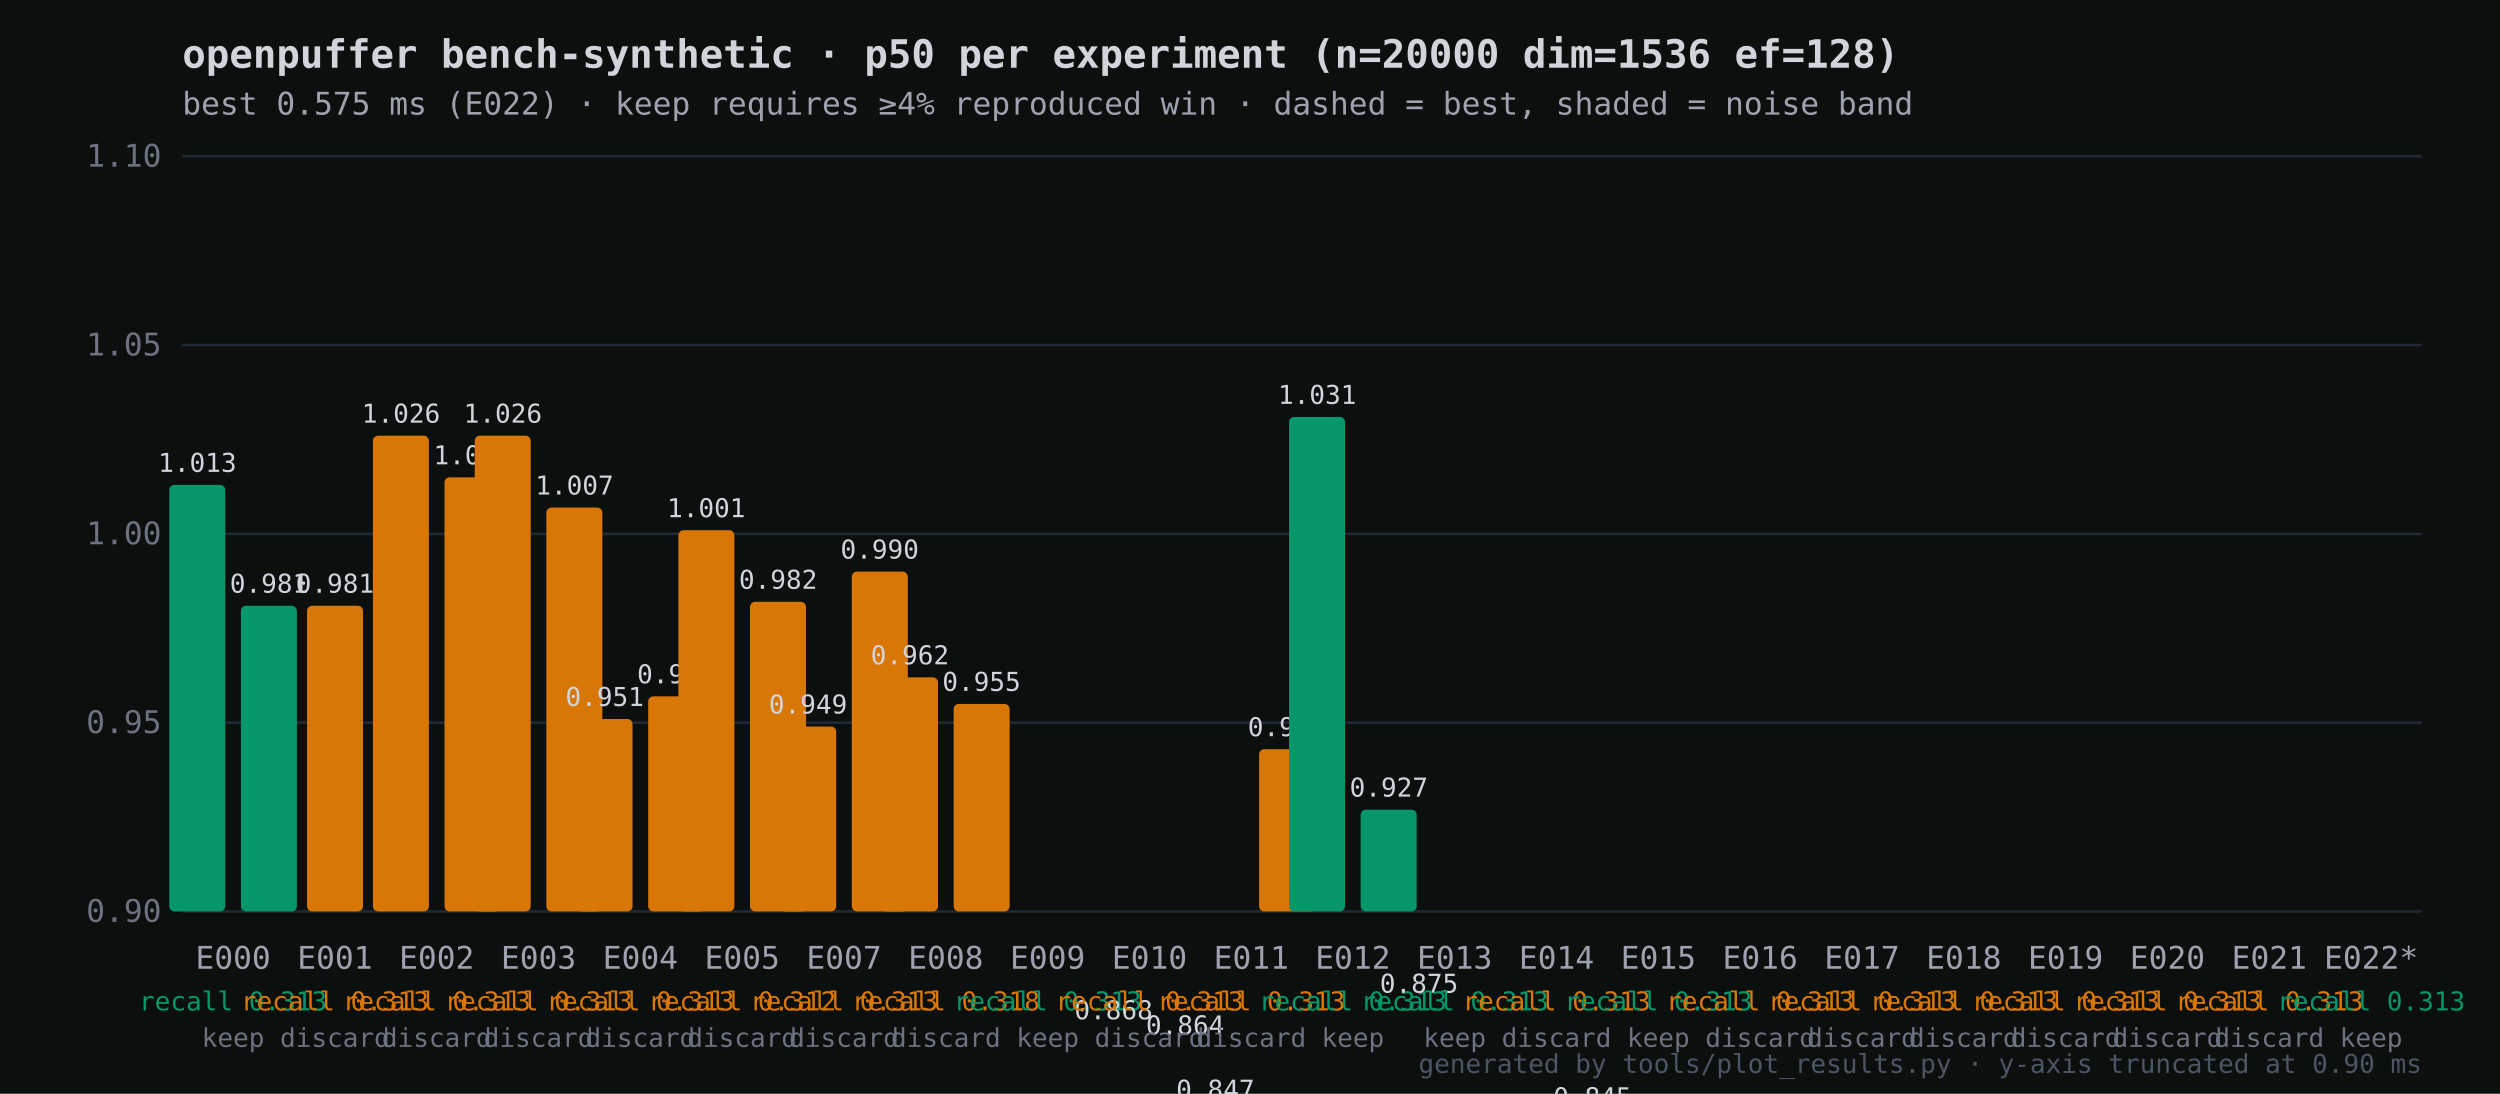
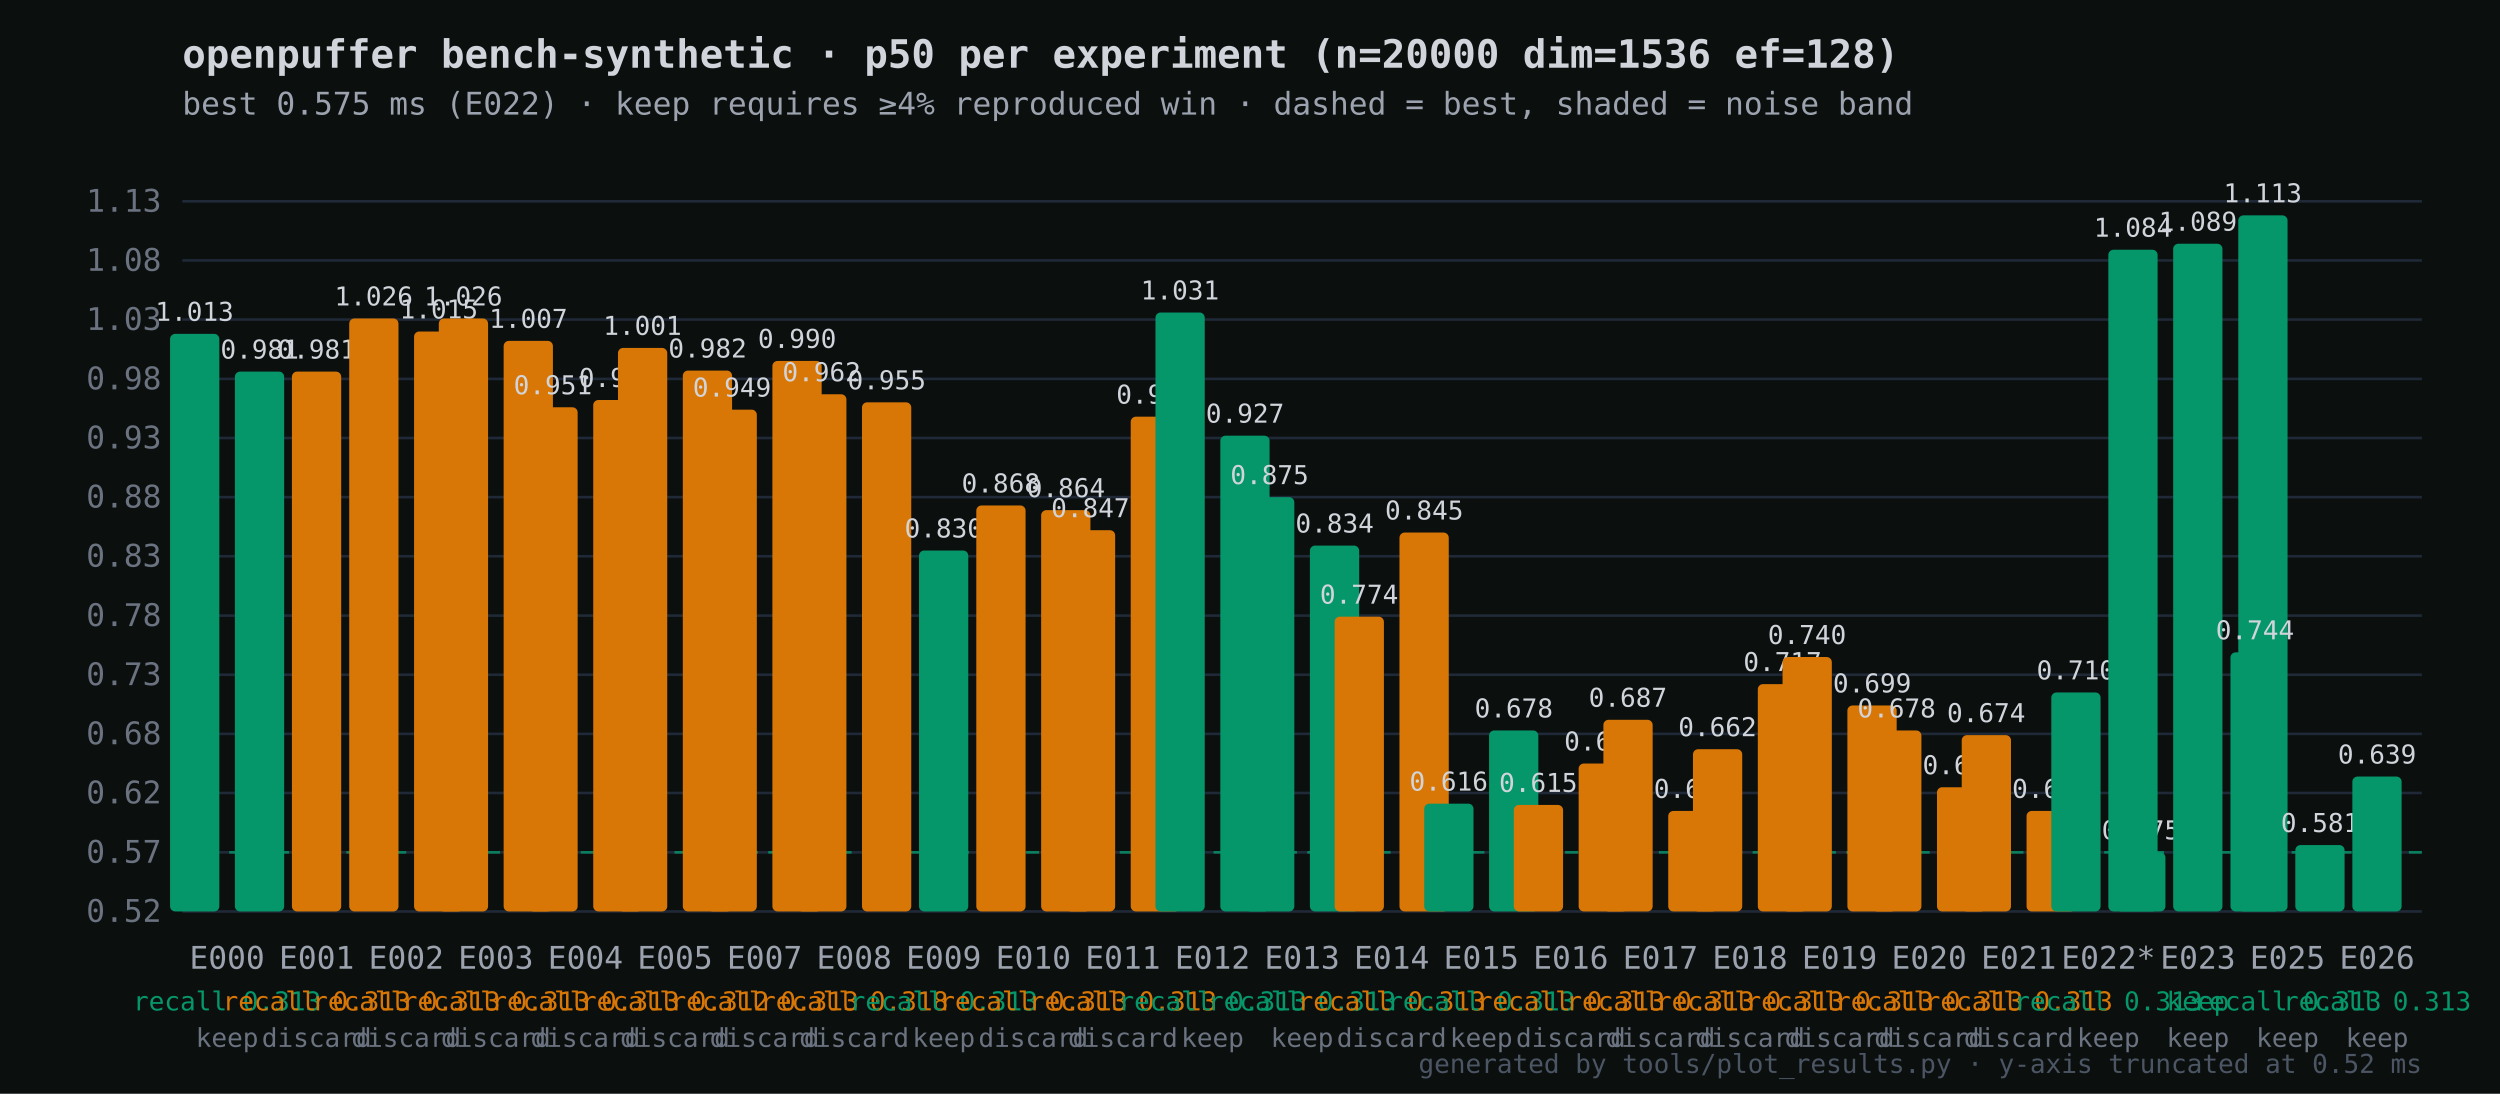
<svg xmlns="http://www.w3.org/2000/svg" width="960" height="420" viewBox="0 0 960 420" font-family="monospace" font-size="12">
  <rect width="960" height="420" fill="#0b0f0e" />
  <text x="70" y="26" fill="#d1d5db" font-size="15" font-weight="bold">openpuffer bench-synthetic · p50 per experiment (n=20000 dim=1536 ef=128)</text>
  <text x="70" y="44" fill="#9ca3af">best 0.575 ms (E022) · keep requires ≥4% reproduced win · dashed = best, shaded = noise band</text>
  <line x1="70" x2="930" y1="350.0" y2="350.0" stroke="#1f2937" stroke-width="1" />
-   <text x="62" y="354.0" fill="#6b7280" text-anchor="end">0.90</text>
-   <line x1="70" x2="930" y1="277.5" y2="277.5" stroke="#1f2937" stroke-width="1" />
-   <text x="62" y="281.5" fill="#6b7280" text-anchor="end">0.95</text>
-   <line x1="70" x2="930" y1="205.0" y2="205.0" stroke="#1f2937" stroke-width="1" />
-   <text x="62" y="209.0" fill="#6b7280" text-anchor="end">1.00</text>
-   <line x1="70" x2="930" y1="132.5" y2="132.5" stroke="#1f2937" stroke-width="1" />
-   <text x="62" y="136.5" fill="#6b7280" text-anchor="end">1.05</text>
-   <line x1="70" x2="930" y1="60.0" y2="60.0" stroke="#1f2937" stroke-width="1" />
-   <text x="62" y="64.0" fill="#6b7280" text-anchor="end">1.10</text>
-   <rect x="70" y="854.6" width="860" height="-33.3" fill="#059669" opacity="0.08" />
-   <line x1="70" x2="930" y1="821.2" y2="821.2" stroke="#059669" stroke-dasharray="5 4" opacity="0.8" />
-   <rect x="65.0" y="186.2" width="21.5" height="163.8" fill="#059669" rx="2" />
-   <text x="75.8" y="181.2" fill="#d1d5db" font-size="10" text-anchor="middle">1.013</text>
-   <rect x="92.5" y="232.6" width="21.5" height="117.4" fill="#059669" rx="2" />
-   <text x="103.3" y="227.6" fill="#d1d5db" font-size="10" text-anchor="middle">0.981</text>
-   <text x="89.5" y="372" fill="#9ca3af" text-anchor="middle">E000</text>
-   <text x="89.5" y="388" fill="#059669" font-size="10" text-anchor="middle">recall 0.313</text>
-   <text x="89.5" y="402" fill="#6b7280" font-size="10" text-anchor="middle">keep</text>
-   <rect x="117.9" y="232.6" width="21.5" height="117.4" fill="#d97706" rx="2" />
-   <text x="128.6" y="227.6" fill="#d1d5db" font-size="10" text-anchor="middle">0.981</text>
-   <text x="128.6" y="372" fill="#9ca3af" text-anchor="middle">E001</text>
-   <text x="128.6" y="388" fill="#d97706" font-size="10" text-anchor="middle">recall 0.313</text>
-   <text x="128.6" y="402" fill="#6b7280" font-size="10" text-anchor="middle">discard</text>
-   <rect x="143.2" y="167.3" width="21.5" height="182.7" fill="#d97706" rx="2" />
-   <text x="154.0" y="162.3" fill="#d1d5db" font-size="10" text-anchor="middle">1.026</text>
-   <rect x="170.7" y="183.3" width="21.5" height="166.7" fill="#d97706" rx="2" />
-   <text x="181.5" y="178.3" fill="#d1d5db" font-size="10" text-anchor="middle">1.015</text>
-   <text x="167.7" y="372" fill="#9ca3af" text-anchor="middle">E002</text>
-   <text x="167.7" y="388" fill="#d97706" font-size="10" text-anchor="middle">recall 0.313</text>
-   <text x="167.7" y="402" fill="#6b7280" font-size="10" text-anchor="middle">discard</text>
-   <rect x="182.3" y="167.3" width="21.5" height="182.7" fill="#d97706" rx="2" />
-   <text x="193.1" y="162.3" fill="#d1d5db" font-size="10" text-anchor="middle">1.026</text>
-   <rect x="209.8" y="194.9" width="21.5" height="155.1" fill="#d97706" rx="2" />
-   <text x="220.6" y="189.9" fill="#d1d5db" font-size="10" text-anchor="middle">1.007</text>
-   <text x="206.8" y="372" fill="#9ca3af" text-anchor="middle">E003</text>
-   <text x="206.8" y="388" fill="#d97706" font-size="10" text-anchor="middle">recall 0.313</text>
-   <text x="206.8" y="402" fill="#6b7280" font-size="10" text-anchor="middle">discard</text>
-   <rect x="221.4" y="276.1" width="21.5" height="73.9" fill="#d97706" rx="2" />
-   <text x="232.2" y="271.1" fill="#d1d5db" font-size="10" text-anchor="middle">0.951</text>
-   <rect x="248.9" y="267.4" width="21.5" height="82.6" fill="#d97706" rx="2" />
-   <text x="259.7" y="262.4" fill="#d1d5db" font-size="10" text-anchor="middle">0.957</text>
-   <text x="245.9" y="372" fill="#9ca3af" text-anchor="middle">E004</text>
-   <text x="245.9" y="388" fill="#d97706" font-size="10" text-anchor="middle">recall 0.313</text>
-   <text x="245.9" y="402" fill="#6b7280" font-size="10" text-anchor="middle">discard</text>
-   <rect x="260.5" y="203.6" width="21.5" height="146.4" fill="#d97706" rx="2" />
-   <text x="271.2" y="198.6" fill="#d1d5db" font-size="10" text-anchor="middle">1.001</text>
-   <rect x="288.0" y="231.1" width="21.5" height="118.9" fill="#d97706" rx="2" />
-   <text x="298.8" y="226.1" fill="#d1d5db" font-size="10" text-anchor="middle">0.982</text>
-   <text x="285.0" y="372" fill="#9ca3af" text-anchor="middle">E005</text>
-   <text x="285.0" y="388" fill="#d97706" font-size="10" text-anchor="middle">recall 0.312</text>
-   <text x="285.0" y="402" fill="#6b7280" font-size="10" text-anchor="middle">discard</text>
-   <rect x="299.6" y="279.0" width="21.5" height="71.0" fill="#d97706" rx="2" />
-   <text x="310.3" y="274.0" fill="#d1d5db" font-size="10" text-anchor="middle">0.949</text>
-   <rect x="327.1" y="219.5" width="21.5" height="130.5" fill="#d97706" rx="2" />
-   <text x="337.8" y="214.5" fill="#d1d5db" font-size="10" text-anchor="middle">0.990</text>
-   <text x="324.1" y="372" fill="#9ca3af" text-anchor="middle">E007</text>
-   <text x="324.1" y="388" fill="#d97706" font-size="10" text-anchor="middle">recall 0.313</text>
-   <text x="324.1" y="402" fill="#6b7280" font-size="10" text-anchor="middle">discard</text>
-   <rect x="338.7" y="260.1" width="21.5" height="89.9" fill="#d97706" rx="2" />
-   <text x="349.4" y="255.1" fill="#d1d5db" font-size="10" text-anchor="middle">0.962</text>
-   <rect x="366.2" y="270.3" width="21.5" height="79.7" fill="#d97706" rx="2" />
-   <text x="376.9" y="265.3" fill="#d1d5db" font-size="10" text-anchor="middle">0.955</text>
-   <text x="363.2" y="372" fill="#9ca3af" text-anchor="middle">E008</text>
-   <text x="363.2" y="388" fill="#d97706" font-size="10" text-anchor="middle">recall 0.318</text>
-   <text x="363.2" y="402" fill="#6b7280" font-size="10" text-anchor="middle">discard</text>
-   <rect x="391.5" y="451.5" width="21.5" height="-101.5" fill="#059669" rx="2" />
-   <text x="402.3" y="446.5" fill="#d1d5db" font-size="10" text-anchor="middle">0.830</text>
-   <text x="402.3" y="372" fill="#9ca3af" text-anchor="middle">E009</text>
-   <text x="402.3" y="388" fill="#059669" font-size="10" text-anchor="middle">recall 0.313</text>
-   <text x="402.3" y="402" fill="#6b7280" font-size="10" text-anchor="middle">keep</text>
-   <rect x="416.9" y="396.4" width="21.5" height="-46.4" fill="#d97706" rx="2" />
-   <text x="427.6" y="391.4" fill="#d1d5db" font-size="10" text-anchor="middle">0.868</text>
-   <rect x="444.4" y="402.2" width="21.5" height="-52.2" fill="#d97706" rx="2" />
-   <text x="455.1" y="397.2" fill="#d1d5db" font-size="10" text-anchor="middle">0.864</text>
-   <text x="441.4" y="372" fill="#9ca3af" text-anchor="middle">E010</text>
-   <text x="441.4" y="388" fill="#d97706" font-size="10" text-anchor="middle">recall 0.313</text>
-   <text x="441.4" y="402" fill="#6b7280" font-size="10" text-anchor="middle">discard</text>
-   <rect x="456.0" y="426.9" width="21.5" height="-76.9" fill="#d97706" rx="2" />
-   <text x="466.7" y="421.9" fill="#d1d5db" font-size="10" text-anchor="middle">0.847</text>
-   <rect x="483.5" y="287.7" width="21.5" height="62.3" fill="#d97706" rx="2" />
-   <text x="494.2" y="282.7" fill="#d1d5db" font-size="10" text-anchor="middle">0.943</text>
-   <text x="480.5" y="372" fill="#9ca3af" text-anchor="middle">E011</text>
-   <text x="480.5" y="388" fill="#d97706" font-size="10" text-anchor="middle">recall 0.313</text>
-   <text x="480.5" y="402" fill="#6b7280" font-size="10" text-anchor="middle">discard</text>
-   <rect x="495.0" y="160.1" width="21.5" height="189.9" fill="#059669" rx="2" />
-   <text x="505.8" y="155.1" fill="#d1d5db" font-size="10" text-anchor="middle">1.031</text>
-   <rect x="522.5" y="310.9" width="21.5" height="39.1" fill="#059669" rx="2" />
-   <text x="533.3" y="305.9" fill="#d1d5db" font-size="10" text-anchor="middle">0.927</text>
-   <text x="519.5" y="372" fill="#9ca3af" text-anchor="middle">E012</text>
-   <text x="519.5" y="388" fill="#059669" font-size="10" text-anchor="middle">recall 0.313</text>
-   <text x="519.5" y="402" fill="#6b7280" font-size="10" text-anchor="middle">keep</text>
-   <rect x="534.1" y="386.2" width="21.5" height="-36.2" fill="#059669" rx="2" />
-   <text x="544.9" y="381.2" fill="#d1d5db" font-size="10" text-anchor="middle">0.875</text>
-   <rect x="561.6" y="445.7" width="21.5" height="-95.7" fill="#059669" rx="2" />
-   <text x="572.4" y="440.7" fill="#d1d5db" font-size="10" text-anchor="middle">0.834</text>
-   <text x="558.6" y="372" fill="#9ca3af" text-anchor="middle">E013</text>
-   <text x="558.6" y="388" fill="#059669" font-size="10" text-anchor="middle">recall 0.313</text>
-   <text x="558.6" y="402" fill="#6b7280" font-size="10" text-anchor="middle">keep</text>
-   <rect x="573.2" y="532.7" width="21.5" height="-182.7" fill="#d97706" rx="2" />
-   <text x="584.0" y="527.7" fill="#d1d5db" font-size="10" text-anchor="middle">0.774</text>
-   <rect x="600.7" y="429.8" width="21.5" height="-79.8" fill="#d97706" rx="2" />
-   <text x="611.5" y="424.8" fill="#d1d5db" font-size="10" text-anchor="middle">0.845</text>
-   <text x="597.7" y="372" fill="#9ca3af" text-anchor="middle">E014</text>
-   <text x="597.7" y="388" fill="#d97706" font-size="10" text-anchor="middle">recall 0.313</text>
-   <text x="597.7" y="402" fill="#6b7280" font-size="10" text-anchor="middle">discard</text>
-   <rect x="612.3" y="761.8" width="21.5" height="-411.8" fill="#059669" rx="2" />
-   <text x="623.1" y="756.8" fill="#d1d5db" font-size="10" text-anchor="middle">0.616</text>
-   <rect x="639.8" y="671.9" width="21.5" height="-321.9" fill="#059669" rx="2" />
-   <text x="650.6" y="666.9" fill="#d1d5db" font-size="10" text-anchor="middle">0.678</text>
-   <text x="636.8" y="372" fill="#9ca3af" text-anchor="middle">E015</text>
-   <text x="636.8" y="388" fill="#059669" font-size="10" text-anchor="middle">recall 0.313</text>
-   <text x="636.8" y="402" fill="#6b7280" font-size="10" text-anchor="middle">keep</text>
-   <rect x="651.4" y="763.2" width="21.5" height="-413.2" fill="#d97706" rx="2" />
-   <text x="662.2" y="758.2" fill="#d1d5db" font-size="10" text-anchor="middle">0.615</text>
-   <rect x="678.9" y="712.5" width="21.5" height="-362.5" fill="#d97706" rx="2" />
-   <text x="689.7" y="707.5" fill="#d1d5db" font-size="10" text-anchor="middle">0.650</text>
-   <text x="675.9" y="372" fill="#9ca3af" text-anchor="middle">E016</text>
-   <text x="675.9" y="388" fill="#d97706" font-size="10" text-anchor="middle">recall 0.313</text>
-   <text x="675.9" y="402" fill="#6b7280" font-size="10" text-anchor="middle">discard</text>
-   <rect x="690.5" y="658.8" width="21.5" height="-308.8" fill="#d97706" rx="2" />
-   <text x="701.2" y="653.8" fill="#d1d5db" font-size="10" text-anchor="middle">0.687</text>
-   <rect x="718.0" y="770.5" width="21.5" height="-420.5" fill="#d97706" rx="2" />
-   <text x="728.8" y="765.5" fill="#d1d5db" font-size="10" text-anchor="middle">0.610</text>
-   <text x="715.0" y="372" fill="#9ca3af" text-anchor="middle">E017</text>
-   <text x="715.0" y="388" fill="#d97706" font-size="10" text-anchor="middle">recall 0.313</text>
-   <text x="715.0" y="402" fill="#6b7280" font-size="10" text-anchor="middle">discard</text>
-   <rect x="729.6" y="695.1" width="21.5" height="-345.1" fill="#d97706" rx="2" />
-   <text x="740.3" y="690.1" fill="#d1d5db" font-size="10" text-anchor="middle">0.662</text>
-   <rect x="757.1" y="615.4" width="21.5" height="-265.4" fill="#d97706" rx="2" />
-   <text x="767.8" y="610.4" fill="#d1d5db" font-size="10" text-anchor="middle">0.717</text>
-   <text x="754.1" y="372" fill="#9ca3af" text-anchor="middle">E018</text>
-   <text x="754.1" y="388" fill="#d97706" font-size="10" text-anchor="middle">recall 0.313</text>
-   <text x="754.1" y="402" fill="#6b7280" font-size="10" text-anchor="middle">discard</text>
-   <rect x="768.7" y="582.0" width="21.5" height="-232.0" fill="#d97706" rx="2" />
-   <text x="779.4" y="577.0" fill="#d1d5db" font-size="10" text-anchor="middle">0.740</text>
-   <rect x="796.2" y="641.4" width="21.5" height="-291.4" fill="#d97706" rx="2" />
-   <text x="806.9" y="636.4" fill="#d1d5db" font-size="10" text-anchor="middle">0.699</text>
-   <text x="793.2" y="372" fill="#9ca3af" text-anchor="middle">E019</text>
-   <text x="793.2" y="388" fill="#d97706" font-size="10" text-anchor="middle">recall 0.313</text>
-   <text x="793.2" y="402" fill="#6b7280" font-size="10" text-anchor="middle">discard</text>
-   <rect x="807.8" y="671.9" width="21.5" height="-321.9" fill="#d97706" rx="2" />
-   <text x="818.5" y="666.9" fill="#d1d5db" font-size="10" text-anchor="middle">0.678</text>
-   <rect x="835.3" y="741.5" width="21.5" height="-391.5" fill="#d97706" rx="2" />
-   <text x="846.0" y="736.5" fill="#d1d5db" font-size="10" text-anchor="middle">0.630</text>
-   <text x="832.3" y="372" fill="#9ca3af" text-anchor="middle">E020</text>
-   <text x="832.3" y="388" fill="#d97706" font-size="10" text-anchor="middle">recall 0.313</text>
-   <text x="832.3" y="402" fill="#6b7280" font-size="10" text-anchor="middle">discard</text>
-   <rect x="846.9" y="677.7" width="21.5" height="-327.7" fill="#d97706" rx="2" />
-   <text x="857.6" y="672.7" fill="#d1d5db" font-size="10" text-anchor="middle">0.674</text>
-   <rect x="874.4" y="770.5" width="21.5" height="-420.5" fill="#d97706" rx="2" />
-   <text x="885.1" y="765.5" fill="#d1d5db" font-size="10" text-anchor="middle">0.610</text>
-   <text x="871.4" y="372" fill="#9ca3af" text-anchor="middle">E021</text>
-   <text x="871.4" y="388" fill="#d97706" font-size="10" text-anchor="middle">recall 0.313</text>
-   <text x="871.4" y="402" fill="#6b7280" font-size="10" text-anchor="middle">discard</text>
-   <rect x="886.0" y="625.5" width="21.5" height="-275.5" fill="#059669" rx="2" />
-   <text x="896.7" y="620.5" fill="#d1d5db" font-size="10" text-anchor="middle">0.710</text>
-   <rect x="913.5" y="821.2" width="21.5" height="-471.2" fill="#059669" rx="2" />
-   <text x="924.2" y="816.2" fill="#d1d5db" font-size="10" text-anchor="middle">0.575</text>
-   <text x="910.5" y="372" fill="#9ca3af" text-anchor="middle">E022*</text>
-   <text x="910.5" y="388" fill="#059669" font-size="10" text-anchor="middle">recall 0.313</text>
-   <text x="910.5" y="402" fill="#6b7280" font-size="10" text-anchor="middle">keep</text>
-   <text x="930" y="412" fill="#4b5563" font-size="10" text-anchor="end">generated by tools/plot_results.py · y-axis truncated at 0.90 ms</text>
+   <text x="62" y="354.0" fill="#6b7280" text-anchor="end">0.52</text>
+   <line x1="70" x2="930" y1="327.3" y2="327.3" stroke="#1f2937" stroke-width="1" />
+   <text x="62" y="331.3" fill="#6b7280" text-anchor="end">0.57</text>
+   <line x1="70" x2="930" y1="304.5" y2="304.5" stroke="#1f2937" stroke-width="1" />
+   <text x="62" y="308.5" fill="#6b7280" text-anchor="end">0.62</text>
+   <line x1="70" x2="930" y1="281.8" y2="281.8" stroke="#1f2937" stroke-width="1" />
+   <text x="62" y="285.8" fill="#6b7280" text-anchor="end">0.68</text>
+   <line x1="70" x2="930" y1="259.1" y2="259.1" stroke="#1f2937" stroke-width="1" />
+   <text x="62" y="263.1" fill="#6b7280" text-anchor="end">0.73</text>
+   <line x1="70" x2="930" y1="236.4" y2="236.4" stroke="#1f2937" stroke-width="1" />
+   <text x="62" y="240.4" fill="#6b7280" text-anchor="end">0.78</text>
+   <line x1="70" x2="930" y1="213.6" y2="213.6" stroke="#1f2937" stroke-width="1" />
+   <text x="62" y="217.6" fill="#6b7280" text-anchor="end">0.83</text>
+   <line x1="70" x2="930" y1="190.9" y2="190.9" stroke="#1f2937" stroke-width="1" />
+   <text x="62" y="194.9" fill="#6b7280" text-anchor="end">0.88</text>
+   <line x1="70" x2="930" y1="168.2" y2="168.2" stroke="#1f2937" stroke-width="1" />
+   <text x="62" y="172.2" fill="#6b7280" text-anchor="end">0.93</text>
+   <line x1="70" x2="930" y1="145.5" y2="145.5" stroke="#1f2937" stroke-width="1" />
+   <text x="62" y="149.5" fill="#6b7280" text-anchor="end">0.98</text>
+   <line x1="70" x2="930" y1="122.7" y2="122.7" stroke="#1f2937" stroke-width="1" />
+   <text x="62" y="126.7" fill="#6b7280" text-anchor="end">1.03</text>
+   <line x1="70" x2="930" y1="100.0" y2="100.0" stroke="#1f2937" stroke-width="1" />
+   <text x="62" y="104.0" fill="#6b7280" text-anchor="end">1.08</text>
+   <line x1="70" x2="930" y1="77.3" y2="77.3" stroke="#1f2937" stroke-width="1" />
+   <text x="62" y="81.3" fill="#6b7280" text-anchor="end">1.13</text>
+   <rect x="70" y="337.7" width="860" height="-10.5" fill="#059669" opacity="0.08" />
+   <line x1="70" x2="930" y1="327.3" y2="327.3" stroke="#059669" stroke-dasharray="5 4" opacity="0.8" />
+   <rect x="65.3" y="128.2" width="18.92" height="221.8" fill="#059669" rx="2" />
+   <text x="74.7" y="123.2" fill="#d1d5db" font-size="10" text-anchor="middle">1.013</text>
+   <rect x="90.2" y="142.7" width="18.92" height="207.3" fill="#059669" rx="2" />
+   <text x="99.7" y="137.7" fill="#d1d5db" font-size="10" text-anchor="middle">0.981</text>
+   <text x="87.2" y="372" fill="#9ca3af" text-anchor="middle">E000</text>
+   <text x="87.2" y="388" fill="#059669" font-size="10" text-anchor="middle">recall 0.313</text>
+   <text x="87.2" y="402" fill="#6b7280" font-size="10" text-anchor="middle">keep</text>
+   <rect x="112.1" y="142.7" width="18.92" height="207.3" fill="#d97706" rx="2" />
+   <text x="121.6" y="137.7" fill="#d1d5db" font-size="10" text-anchor="middle">0.981</text>
+   <text x="121.6" y="372" fill="#9ca3af" text-anchor="middle">E001</text>
+   <text x="121.6" y="388" fill="#d97706" font-size="10" text-anchor="middle">recall 0.313</text>
+   <text x="121.6" y="402" fill="#6b7280" font-size="10" text-anchor="middle">discard</text>
+   <rect x="134.1" y="122.3" width="18.92" height="227.7" fill="#d97706" rx="2" />
+   <text x="143.5" y="117.3" fill="#d1d5db" font-size="10" text-anchor="middle">1.026</text>
+   <rect x="159.0" y="127.3" width="18.92" height="222.7" fill="#d97706" rx="2" />
+   <text x="168.5" y="122.3" fill="#d1d5db" font-size="10" text-anchor="middle">1.015</text>
+   <text x="156.0" y="372" fill="#9ca3af" text-anchor="middle">E002</text>
+   <text x="156.0" y="388" fill="#d97706" font-size="10" text-anchor="middle">recall 0.313</text>
+   <text x="156.0" y="402" fill="#6b7280" font-size="10" text-anchor="middle">discard</text>
+   <rect x="168.5" y="122.3" width="18.92" height="227.7" fill="#d97706" rx="2" />
+   <text x="177.9" y="117.3" fill="#d1d5db" font-size="10" text-anchor="middle">1.026</text>
+   <rect x="193.4" y="130.9" width="18.92" height="219.1" fill="#d97706" rx="2" />
+   <text x="202.9" y="125.9" fill="#d1d5db" font-size="10" text-anchor="middle">1.007</text>
+   <text x="190.4" y="372" fill="#9ca3af" text-anchor="middle">E003</text>
+   <text x="190.4" y="388" fill="#d97706" font-size="10" text-anchor="middle">recall 0.313</text>
+   <text x="190.4" y="402" fill="#6b7280" font-size="10" text-anchor="middle">discard</text>
+   <rect x="202.9" y="156.4" width="18.92" height="193.6" fill="#d97706" rx="2" />
+   <text x="212.3" y="151.4" fill="#d1d5db" font-size="10" text-anchor="middle">0.951</text>
+   <rect x="227.8" y="153.6" width="18.92" height="196.4" fill="#d97706" rx="2" />
+   <text x="237.3" y="148.6" fill="#d1d5db" font-size="10" text-anchor="middle">0.957</text>
+   <text x="224.8" y="372" fill="#9ca3af" text-anchor="middle">E004</text>
+   <text x="224.8" y="388" fill="#d97706" font-size="10" text-anchor="middle">recall 0.313</text>
+   <text x="224.8" y="402" fill="#6b7280" font-size="10" text-anchor="middle">discard</text>
+   <rect x="237.3" y="133.6" width="18.92" height="216.4" fill="#d97706" rx="2" />
+   <text x="246.7" y="128.6" fill="#d1d5db" font-size="10" text-anchor="middle">1.001</text>
+   <rect x="262.2" y="142.3" width="18.92" height="207.7" fill="#d97706" rx="2" />
+   <text x="271.7" y="137.3" fill="#d1d5db" font-size="10" text-anchor="middle">0.982</text>
+   <text x="259.2" y="372" fill="#9ca3af" text-anchor="middle">E005</text>
+   <text x="259.2" y="388" fill="#d97706" font-size="10" text-anchor="middle">recall 0.312</text>
+   <text x="259.2" y="402" fill="#6b7280" font-size="10" text-anchor="middle">discard</text>
+   <rect x="271.7" y="157.3" width="18.92" height="192.7" fill="#d97706" rx="2" />
+   <text x="281.1" y="152.3" fill="#d1d5db" font-size="10" text-anchor="middle">0.949</text>
+   <rect x="296.6" y="138.6" width="18.92" height="211.4" fill="#d97706" rx="2" />
+   <text x="306.1" y="133.6" fill="#d1d5db" font-size="10" text-anchor="middle">0.990</text>
+   <text x="293.6" y="372" fill="#9ca3af" text-anchor="middle">E007</text>
+   <text x="293.6" y="388" fill="#d97706" font-size="10" text-anchor="middle">recall 0.313</text>
+   <text x="293.6" y="402" fill="#6b7280" font-size="10" text-anchor="middle">discard</text>
+   <rect x="306.1" y="151.4" width="18.92" height="198.6" fill="#d97706" rx="2" />
+   <text x="315.5" y="146.4" fill="#d1d5db" font-size="10" text-anchor="middle">0.962</text>
+   <rect x="331.0" y="154.5" width="18.92" height="195.5" fill="#d97706" rx="2" />
+   <text x="340.5" y="149.5" fill="#d1d5db" font-size="10" text-anchor="middle">0.955</text>
+   <text x="328.0" y="372" fill="#9ca3af" text-anchor="middle">E008</text>
+   <text x="328.0" y="388" fill="#d97706" font-size="10" text-anchor="middle">recall 0.318</text>
+   <text x="328.0" y="402" fill="#6b7280" font-size="10" text-anchor="middle">discard</text>
+   <rect x="352.9" y="211.4" width="18.92" height="138.6" fill="#059669" rx="2" />
+   <text x="362.4" y="206.4" fill="#d1d5db" font-size="10" text-anchor="middle">0.830</text>
+   <text x="362.4" y="372" fill="#9ca3af" text-anchor="middle">E009</text>
+   <text x="362.4" y="388" fill="#059669" font-size="10" text-anchor="middle">recall 0.313</text>
+   <text x="362.4" y="402" fill="#6b7280" font-size="10" text-anchor="middle">keep</text>
+   <rect x="374.9" y="194.1" width="18.92" height="155.9" fill="#d97706" rx="2" />
+   <text x="384.3" y="189.1" fill="#d1d5db" font-size="10" text-anchor="middle">0.868</text>
+   <rect x="399.8" y="195.9" width="18.92" height="154.1" fill="#d97706" rx="2" />
+   <text x="409.3" y="190.9" fill="#d1d5db" font-size="10" text-anchor="middle">0.864</text>
+   <text x="396.8" y="372" fill="#9ca3af" text-anchor="middle">E010</text>
+   <text x="396.8" y="388" fill="#d97706" font-size="10" text-anchor="middle">recall 0.313</text>
+   <text x="396.8" y="402" fill="#6b7280" font-size="10" text-anchor="middle">discard</text>
+   <rect x="409.3" y="203.6" width="18.92" height="146.4" fill="#d97706" rx="2" />
+   <text x="418.7" y="198.6" fill="#d1d5db" font-size="10" text-anchor="middle">0.847</text>
+   <rect x="434.2" y="160.0" width="18.92" height="190.0" fill="#d97706" rx="2" />
+   <text x="443.7" y="155.0" fill="#d1d5db" font-size="10" text-anchor="middle">0.943</text>
+   <text x="431.2" y="372" fill="#9ca3af" text-anchor="middle">E011</text>
+   <text x="431.2" y="388" fill="#d97706" font-size="10" text-anchor="middle">recall 0.313</text>
+   <text x="431.2" y="402" fill="#6b7280" font-size="10" text-anchor="middle">discard</text>
+   <rect x="443.7" y="120.0" width="18.92" height="230.0" fill="#059669" rx="2" />
+   <text x="453.1" y="115.0" fill="#d1d5db" font-size="10" text-anchor="middle">1.031</text>
+   <rect x="468.6" y="167.3" width="18.92" height="182.7" fill="#059669" rx="2" />
+   <text x="478.1" y="162.3" fill="#d1d5db" font-size="10" text-anchor="middle">0.927</text>
+   <text x="465.6" y="372" fill="#9ca3af" text-anchor="middle">E012</text>
+   <text x="465.6" y="388" fill="#059669" font-size="10" text-anchor="middle">recall 0.313</text>
+   <text x="465.6" y="402" fill="#6b7280" font-size="10" text-anchor="middle">keep</text>
+   <rect x="478.1" y="190.9" width="18.92" height="159.1" fill="#059669" rx="2" />
+   <text x="487.5" y="185.9" fill="#d1d5db" font-size="10" text-anchor="middle">0.875</text>
+   <rect x="503.0" y="209.5" width="18.92" height="140.5" fill="#059669" rx="2" />
+   <text x="512.5" y="204.5" fill="#d1d5db" font-size="10" text-anchor="middle">0.834</text>
+   <text x="500.0" y="372" fill="#9ca3af" text-anchor="middle">E013</text>
+   <text x="500.0" y="388" fill="#059669" font-size="10" text-anchor="middle">recall 0.313</text>
+   <text x="500.0" y="402" fill="#6b7280" font-size="10" text-anchor="middle">keep</text>
+   <rect x="512.5" y="236.8" width="18.92" height="113.2" fill="#d97706" rx="2" />
+   <text x="521.9" y="231.8" fill="#d1d5db" font-size="10" text-anchor="middle">0.774</text>
+   <rect x="537.4" y="204.5" width="18.92" height="145.5" fill="#d97706" rx="2" />
+   <text x="546.9" y="199.5" fill="#d1d5db" font-size="10" text-anchor="middle">0.845</text>
+   <text x="534.4" y="372" fill="#9ca3af" text-anchor="middle">E014</text>
+   <text x="534.4" y="388" fill="#d97706" font-size="10" text-anchor="middle">recall 0.313</text>
+   <text x="534.4" y="402" fill="#6b7280" font-size="10" text-anchor="middle">discard</text>
+   <rect x="546.9" y="308.6" width="18.92" height="41.4" fill="#059669" rx="2" />
+   <text x="556.3" y="303.6" fill="#d1d5db" font-size="10" text-anchor="middle">0.616</text>
+   <rect x="571.8" y="280.5" width="18.92" height="69.5" fill="#059669" rx="2" />
+   <text x="581.3" y="275.5" fill="#d1d5db" font-size="10" text-anchor="middle">0.678</text>
+   <text x="568.8" y="372" fill="#9ca3af" text-anchor="middle">E015</text>
+   <text x="568.8" y="388" fill="#059669" font-size="10" text-anchor="middle">recall 0.313</text>
+   <text x="568.8" y="402" fill="#6b7280" font-size="10" text-anchor="middle">keep</text>
+   <rect x="581.3" y="309.1" width="18.92" height="40.9" fill="#d97706" rx="2" />
+   <text x="590.7" y="304.1" fill="#d1d5db" font-size="10" text-anchor="middle">0.615</text>
+   <rect x="606.2" y="293.2" width="18.92" height="56.8" fill="#d97706" rx="2" />
+   <text x="615.7" y="288.2" fill="#d1d5db" font-size="10" text-anchor="middle">0.650</text>
+   <text x="603.2" y="372" fill="#9ca3af" text-anchor="middle">E016</text>
+   <text x="603.2" y="388" fill="#d97706" font-size="10" text-anchor="middle">recall 0.313</text>
+   <text x="603.2" y="402" fill="#6b7280" font-size="10" text-anchor="middle">discard</text>
+   <rect x="615.7" y="276.4" width="18.92" height="73.6" fill="#d97706" rx="2" />
+   <text x="625.1" y="271.4" fill="#d1d5db" font-size="10" text-anchor="middle">0.687</text>
+   <rect x="640.6" y="311.4" width="18.92" height="38.6" fill="#d97706" rx="2" />
+   <text x="650.1" y="306.4" fill="#d1d5db" font-size="10" text-anchor="middle">0.610</text>
+   <text x="637.6" y="372" fill="#9ca3af" text-anchor="middle">E017</text>
+   <text x="637.6" y="388" fill="#d97706" font-size="10" text-anchor="middle">recall 0.313</text>
+   <text x="637.6" y="402" fill="#6b7280" font-size="10" text-anchor="middle">discard</text>
+   <rect x="650.1" y="287.7" width="18.92" height="62.3" fill="#d97706" rx="2" />
+   <text x="659.5" y="282.7" fill="#d1d5db" font-size="10" text-anchor="middle">0.662</text>
+   <rect x="675.0" y="262.7" width="18.92" height="87.3" fill="#d97706" rx="2" />
+   <text x="684.5" y="257.7" fill="#d1d5db" font-size="10" text-anchor="middle">0.717</text>
+   <text x="672.0" y="372" fill="#9ca3af" text-anchor="middle">E018</text>
+   <text x="672.0" y="388" fill="#d97706" font-size="10" text-anchor="middle">recall 0.313</text>
+   <text x="672.0" y="402" fill="#6b7280" font-size="10" text-anchor="middle">discard</text>
+   <rect x="684.5" y="252.3" width="18.92" height="97.7" fill="#d97706" rx="2" />
+   <text x="693.9" y="247.3" fill="#d1d5db" font-size="10" text-anchor="middle">0.740</text>
+   <rect x="709.4" y="270.9" width="18.92" height="79.1" fill="#d97706" rx="2" />
+   <text x="718.9" y="265.9" fill="#d1d5db" font-size="10" text-anchor="middle">0.699</text>
+   <text x="706.4" y="372" fill="#9ca3af" text-anchor="middle">E019</text>
+   <text x="706.4" y="388" fill="#d97706" font-size="10" text-anchor="middle">recall 0.313</text>
+   <text x="706.4" y="402" fill="#6b7280" font-size="10" text-anchor="middle">discard</text>
+   <rect x="718.9" y="280.5" width="18.92" height="69.5" fill="#d97706" rx="2" />
+   <text x="728.3" y="275.5" fill="#d1d5db" font-size="10" text-anchor="middle">0.678</text>
+   <rect x="743.8" y="302.3" width="18.92" height="47.7" fill="#d97706" rx="2" />
+   <text x="753.3" y="297.3" fill="#d1d5db" font-size="10" text-anchor="middle">0.630</text>
+   <text x="740.8" y="372" fill="#9ca3af" text-anchor="middle">E020</text>
+   <text x="740.8" y="388" fill="#d97706" font-size="10" text-anchor="middle">recall 0.313</text>
+   <text x="740.8" y="402" fill="#6b7280" font-size="10" text-anchor="middle">discard</text>
+   <rect x="753.3" y="282.3" width="18.92" height="67.7" fill="#d97706" rx="2" />
+   <text x="762.7" y="277.3" fill="#d1d5db" font-size="10" text-anchor="middle">0.674</text>
+   <rect x="778.2" y="311.4" width="18.92" height="38.6" fill="#d97706" rx="2" />
+   <text x="787.7" y="306.4" fill="#d1d5db" font-size="10" text-anchor="middle">0.610</text>
+   <text x="775.2" y="372" fill="#9ca3af" text-anchor="middle">E021</text>
+   <text x="775.2" y="388" fill="#d97706" font-size="10" text-anchor="middle">recall 0.313</text>
+   <text x="775.2" y="402" fill="#6b7280" font-size="10" text-anchor="middle">discard</text>
+   <rect x="787.7" y="265.9" width="18.92" height="84.1" fill="#059669" rx="2" />
+   <text x="797.1" y="260.9" fill="#d1d5db" font-size="10" text-anchor="middle">0.710</text>
+   <rect x="812.6" y="327.3" width="18.92" height="22.7" fill="#059669" rx="2" />
+   <text x="822.1" y="322.3" fill="#d1d5db" font-size="10" text-anchor="middle">0.575</text>
+   <text x="809.6" y="372" fill="#9ca3af" text-anchor="middle">E022*</text>
+   <text x="809.6" y="388" fill="#059669" font-size="10" text-anchor="middle">recall 0.313</text>
+   <text x="809.6" y="402" fill="#6b7280" font-size="10" text-anchor="middle">keep</text>
+   <rect x="809.6" y="95.9" width="18.92" height="254.1" fill="#059669" rx="2" />
+   <text x="819.1" y="90.9" fill="#d1d5db" font-size="10" text-anchor="middle">1.084</text>
+   <rect x="834.5" y="93.6" width="18.92" height="256.4" fill="#059669" rx="2" />
+   <text x="844.0" y="88.6" fill="#d1d5db" font-size="10" text-anchor="middle">1.089</text>
+   <rect x="859.5" y="82.7" width="18.92" height="267.3" fill="#059669" rx="2" />
+   <text x="868.9" y="77.7" fill="#d1d5db" font-size="10" text-anchor="middle">1.113</text>
+   <text x="844.0" y="372" fill="#9ca3af" text-anchor="middle">E023</text>
+   <text x="844.0" y="388" fill="#059669" font-size="10" text-anchor="middle">keep</text>
+   <text x="844.0" y="402" fill="#6b7280" font-size="10" text-anchor="middle">keep</text>
+   <rect x="856.5" y="250.5" width="18.92" height="99.5" fill="#059669" rx="2" />
+   <text x="865.9" y="245.5" fill="#d1d5db" font-size="10" text-anchor="middle">0.744</text>
+   <rect x="881.4" y="324.5" width="18.92" height="25.5" fill="#059669" rx="2" />
+   <text x="890.9" y="319.5" fill="#d1d5db" font-size="10" text-anchor="middle">0.581</text>
+   <text x="878.4" y="372" fill="#9ca3af" text-anchor="middle">E025</text>
+   <text x="878.4" y="388" fill="#059669" font-size="10" text-anchor="middle">recall 0.313</text>
+   <text x="878.4" y="402" fill="#6b7280" font-size="10" text-anchor="middle">keep</text>
+   <rect x="903.3" y="298.2" width="18.92" height="51.8" fill="#059669" rx="2" />
+   <text x="912.8" y="293.2" fill="#d1d5db" font-size="10" text-anchor="middle">0.639</text>
+   <text x="912.8" y="372" fill="#9ca3af" text-anchor="middle">E026</text>
+   <text x="912.8" y="388" fill="#059669" font-size="10" text-anchor="middle">recall 0.313</text>
+   <text x="912.8" y="402" fill="#6b7280" font-size="10" text-anchor="middle">keep</text>
+   <text x="930" y="412" fill="#4b5563" font-size="10" text-anchor="end">generated by tools/plot_results.py · y-axis truncated at 0.52 ms</text>
</svg>
